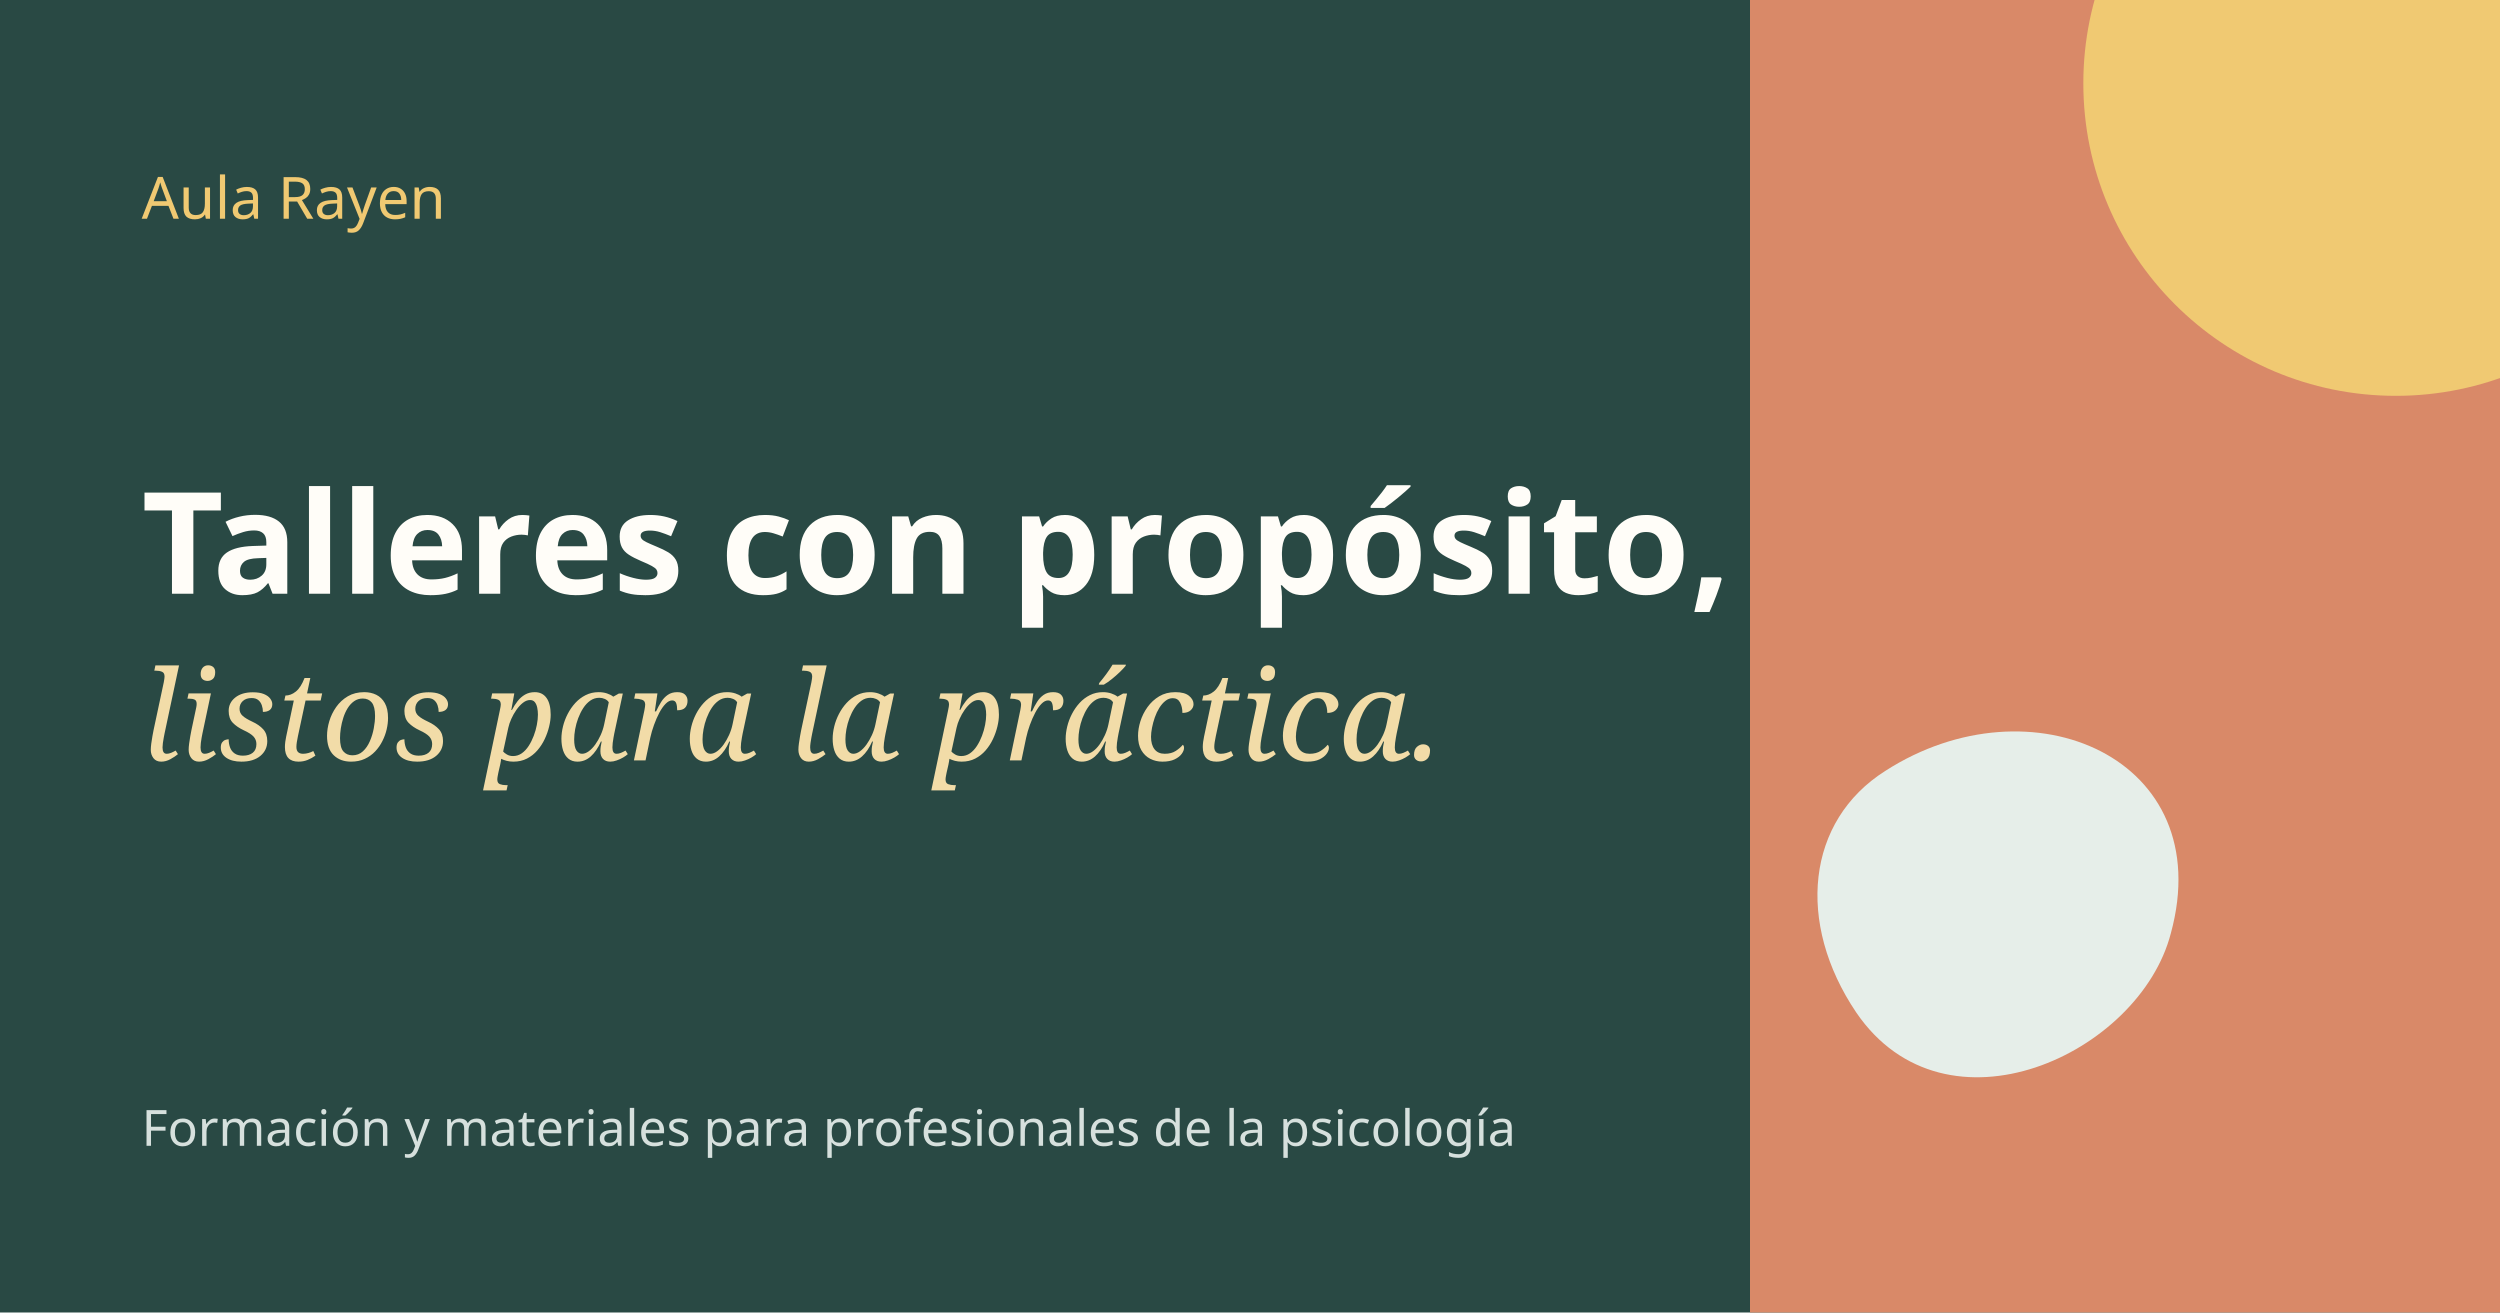
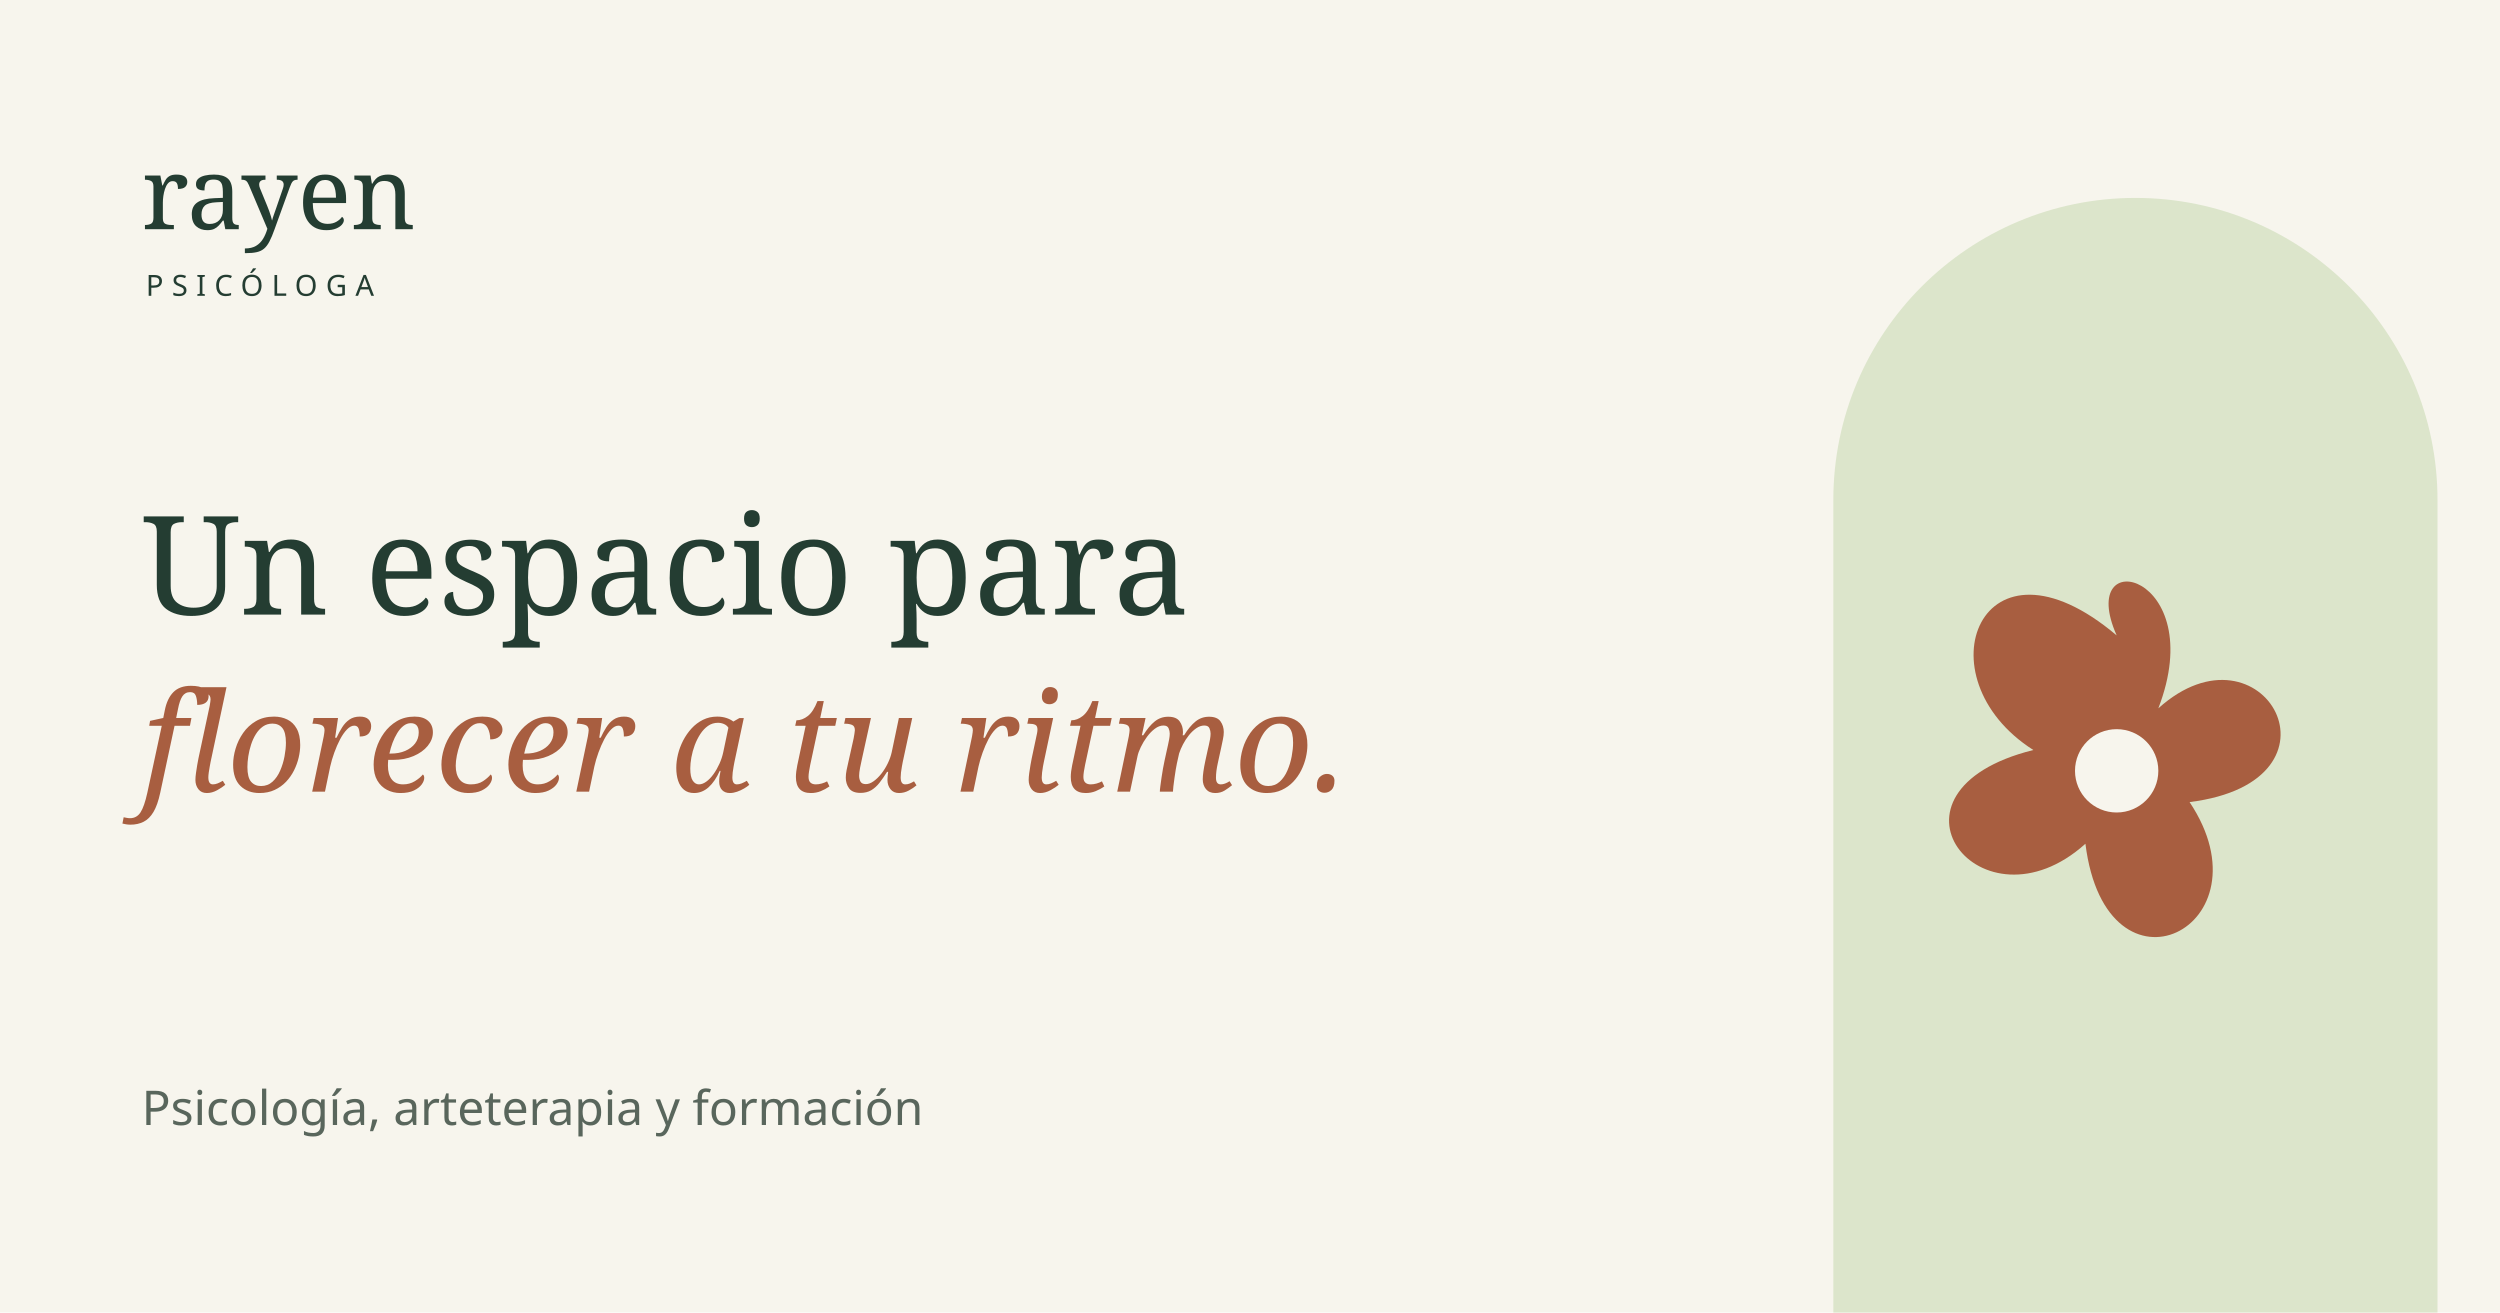
<svg xmlns="http://www.w3.org/2000/svg" width="1200" height="630" viewBox="0 0 1200 630" role="img" aria-labelledby="title desc">
-   <rect width="1200" height="630" fill="#294944" />
-   <rect x="840" width="360" height="630" fill="#d98968" />
-   <circle cx="1150" cy="40" r="150" fill="#f0c972" />
-   <path d="M905 370c70-45 160-6 137 78-15 58-108 101-151 38-29-43-24-92 14-116Z" fill="#e6eee9" />
-   <text x="68" y="105" fill="#f0c972" font-family="system-ui,sans-serif" font-size="28">Aula Rayen</text>
-   <text x="68" y="285" fill="#fffdf8" font-family="system-ui,sans-serif" font-size="68" font-weight="700">Talleres con propósito,</text>
-   <text x="68" y="365" fill="#f2dca8" font-family="Georgia,serif" font-size="60" font-style="italic">listos para la práctica.</text>
-   <text x="68" y="550" fill="#d6e0dd" font-family="system-ui,sans-serif" font-size="24">Formación y materiales para profesionales de la psicología</text>
+   <rect width="1200" height="630" fill="#f7f5ed" />
+   <path d="M880 630V240a145 145 0 0 1 290 0v390Z" fill="#dce5cb" />
+   <g transform="translate(916 270) scale(5)">
+     <path d="M20 7C7-4 1 11 12 18C-4 22 7 36 17 27C19 43 35 35 27 23C43 21 34 5 24 14C29 1 16-2 20 7Z" fill="#a85e40" />
+     <circle cx="20" cy="20" r="4" fill="#f7f5ed" />
+   </g>
+   <text x="68" y="110" fill="#243d32" font-family="Georgia,serif" font-size="48">rayen</text>
+   <text x="70" y="142" fill="#243d32" font-family="sans-serif" font-size="14" letter-spacing="4">PSICÓLOGA</text>
+   <text x="68" y="295" fill="#243d32" font-family="Georgia,serif" font-size="66">Un espacio para</text>
+   <text x="68" y="380" fill="#a85e40" font-family="Georgia,serif" font-size="66" font-style="italic">florecer a tu ritmo.</text>
+   <text x="68" y="540" fill="#59665c" font-family="sans-serif" font-size="23">Psicología, arteterapia y formación</text>
</svg>
